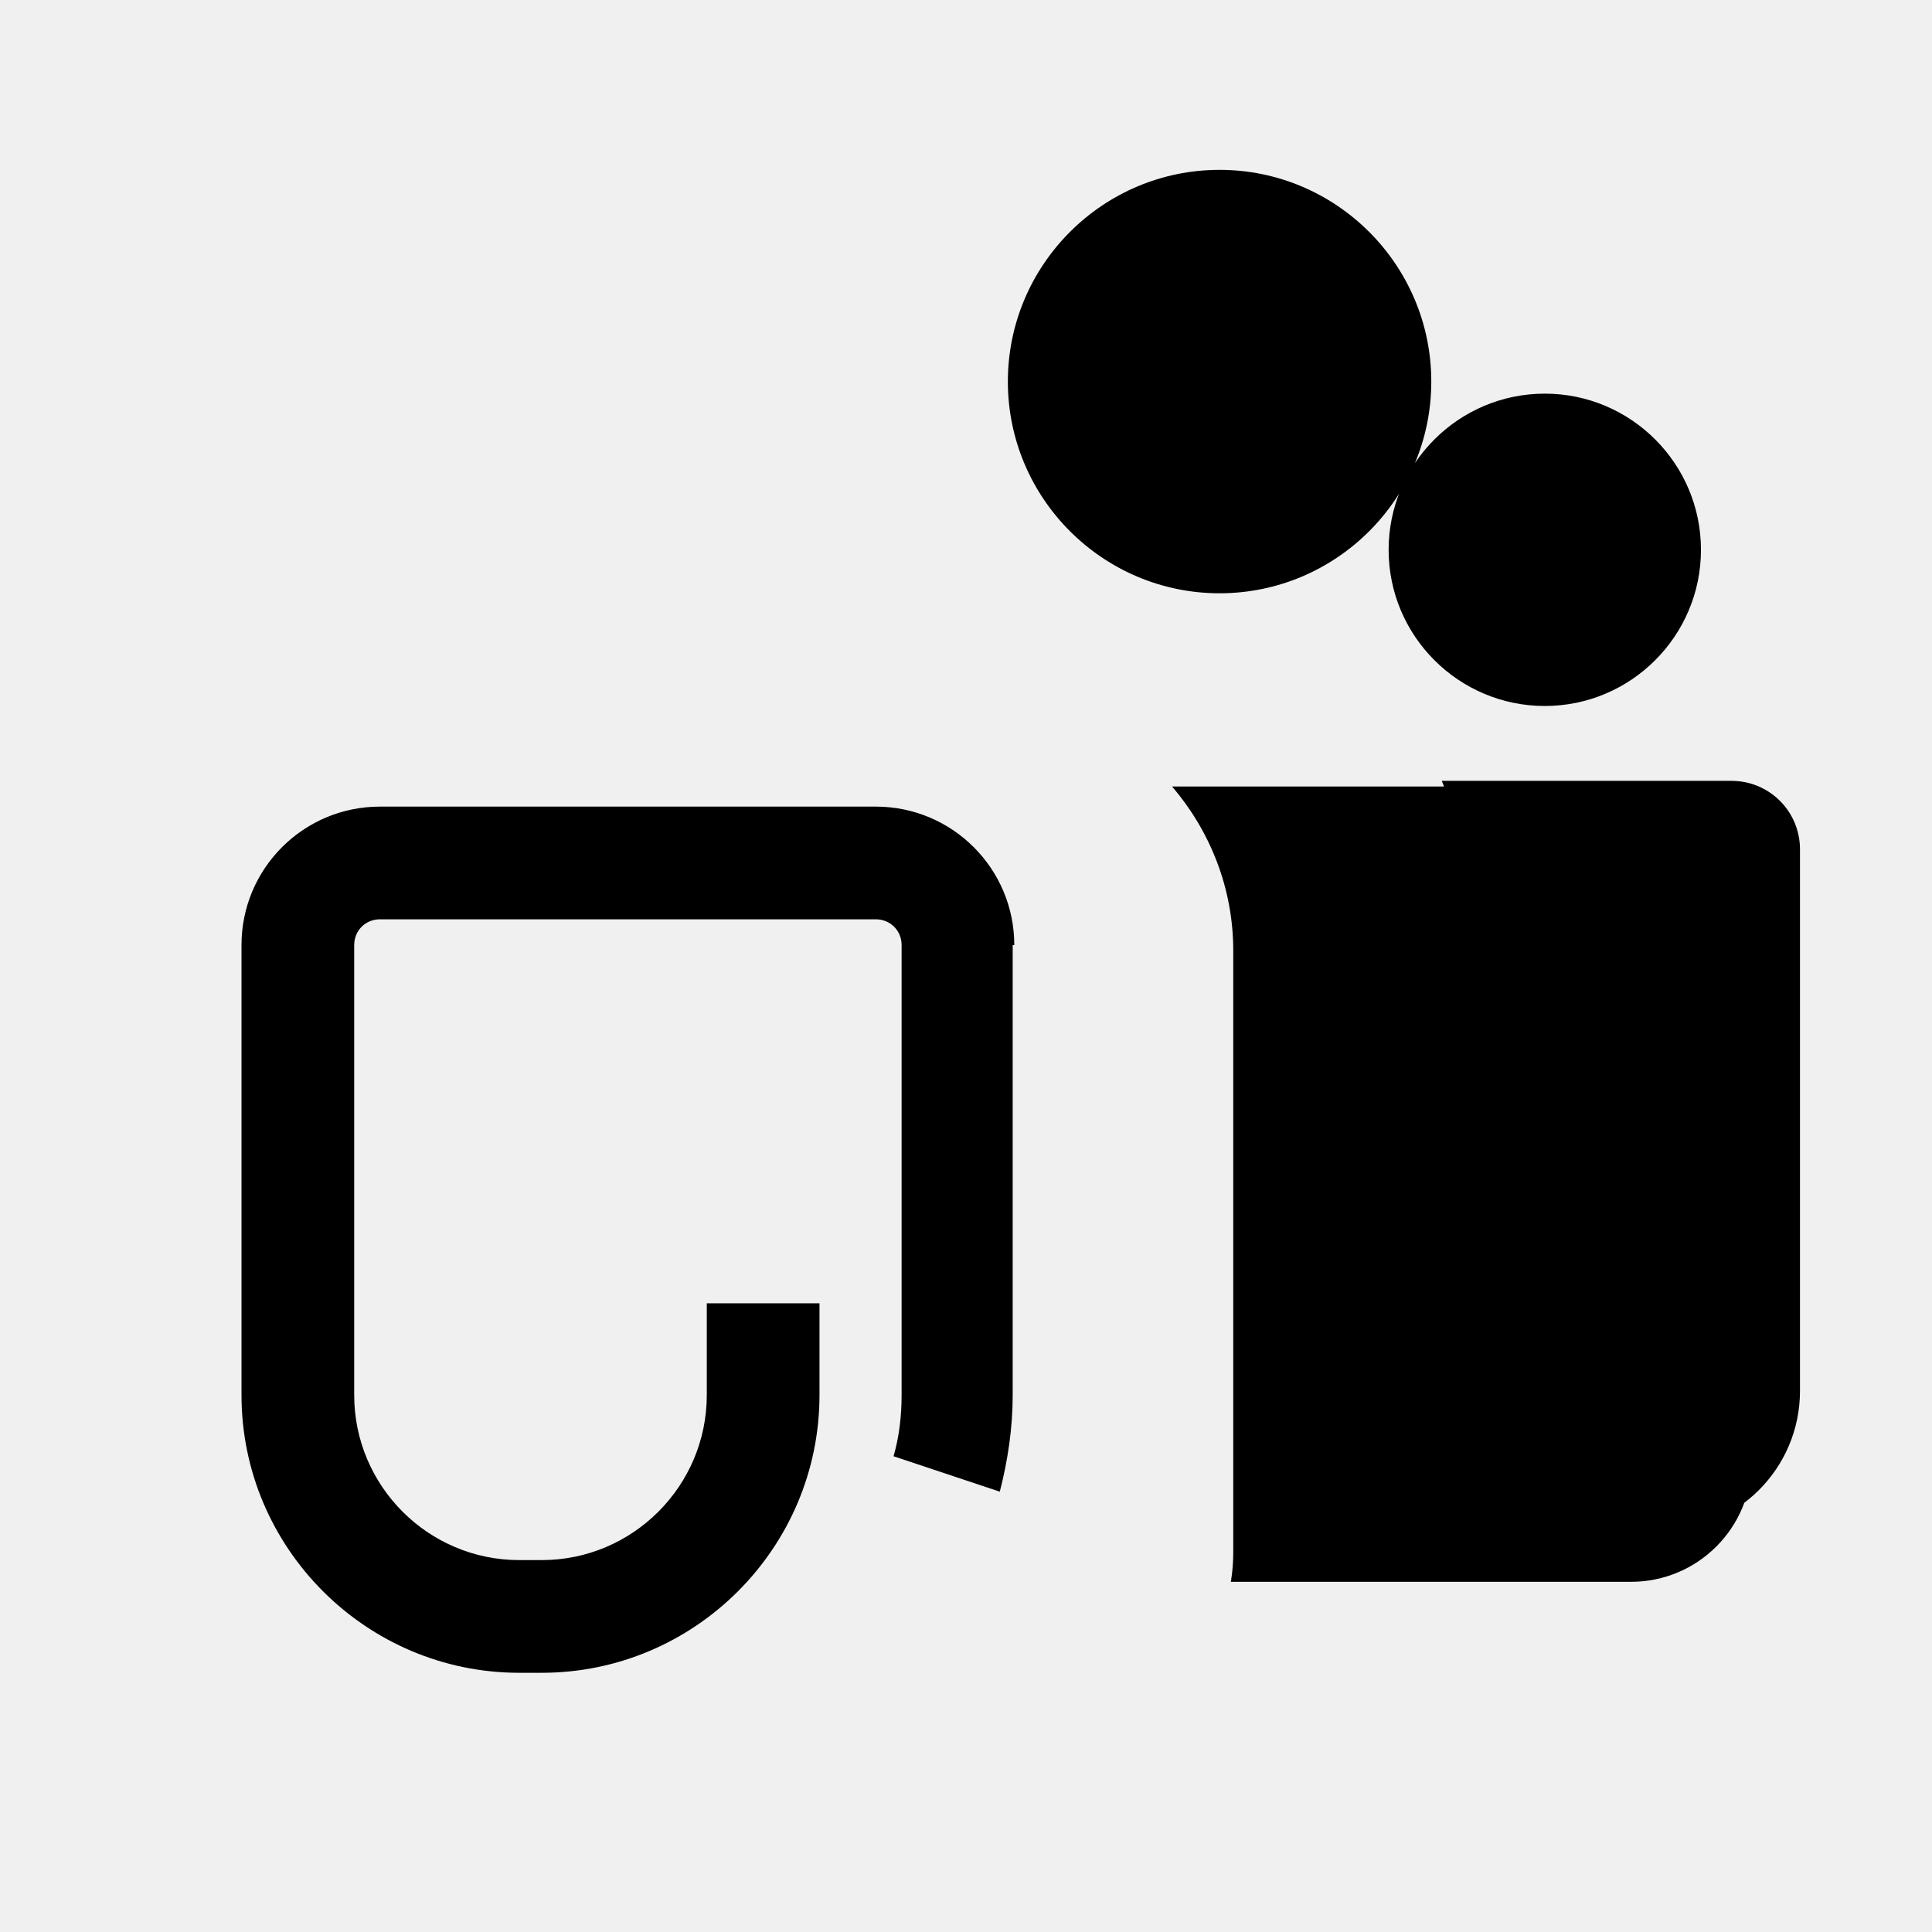
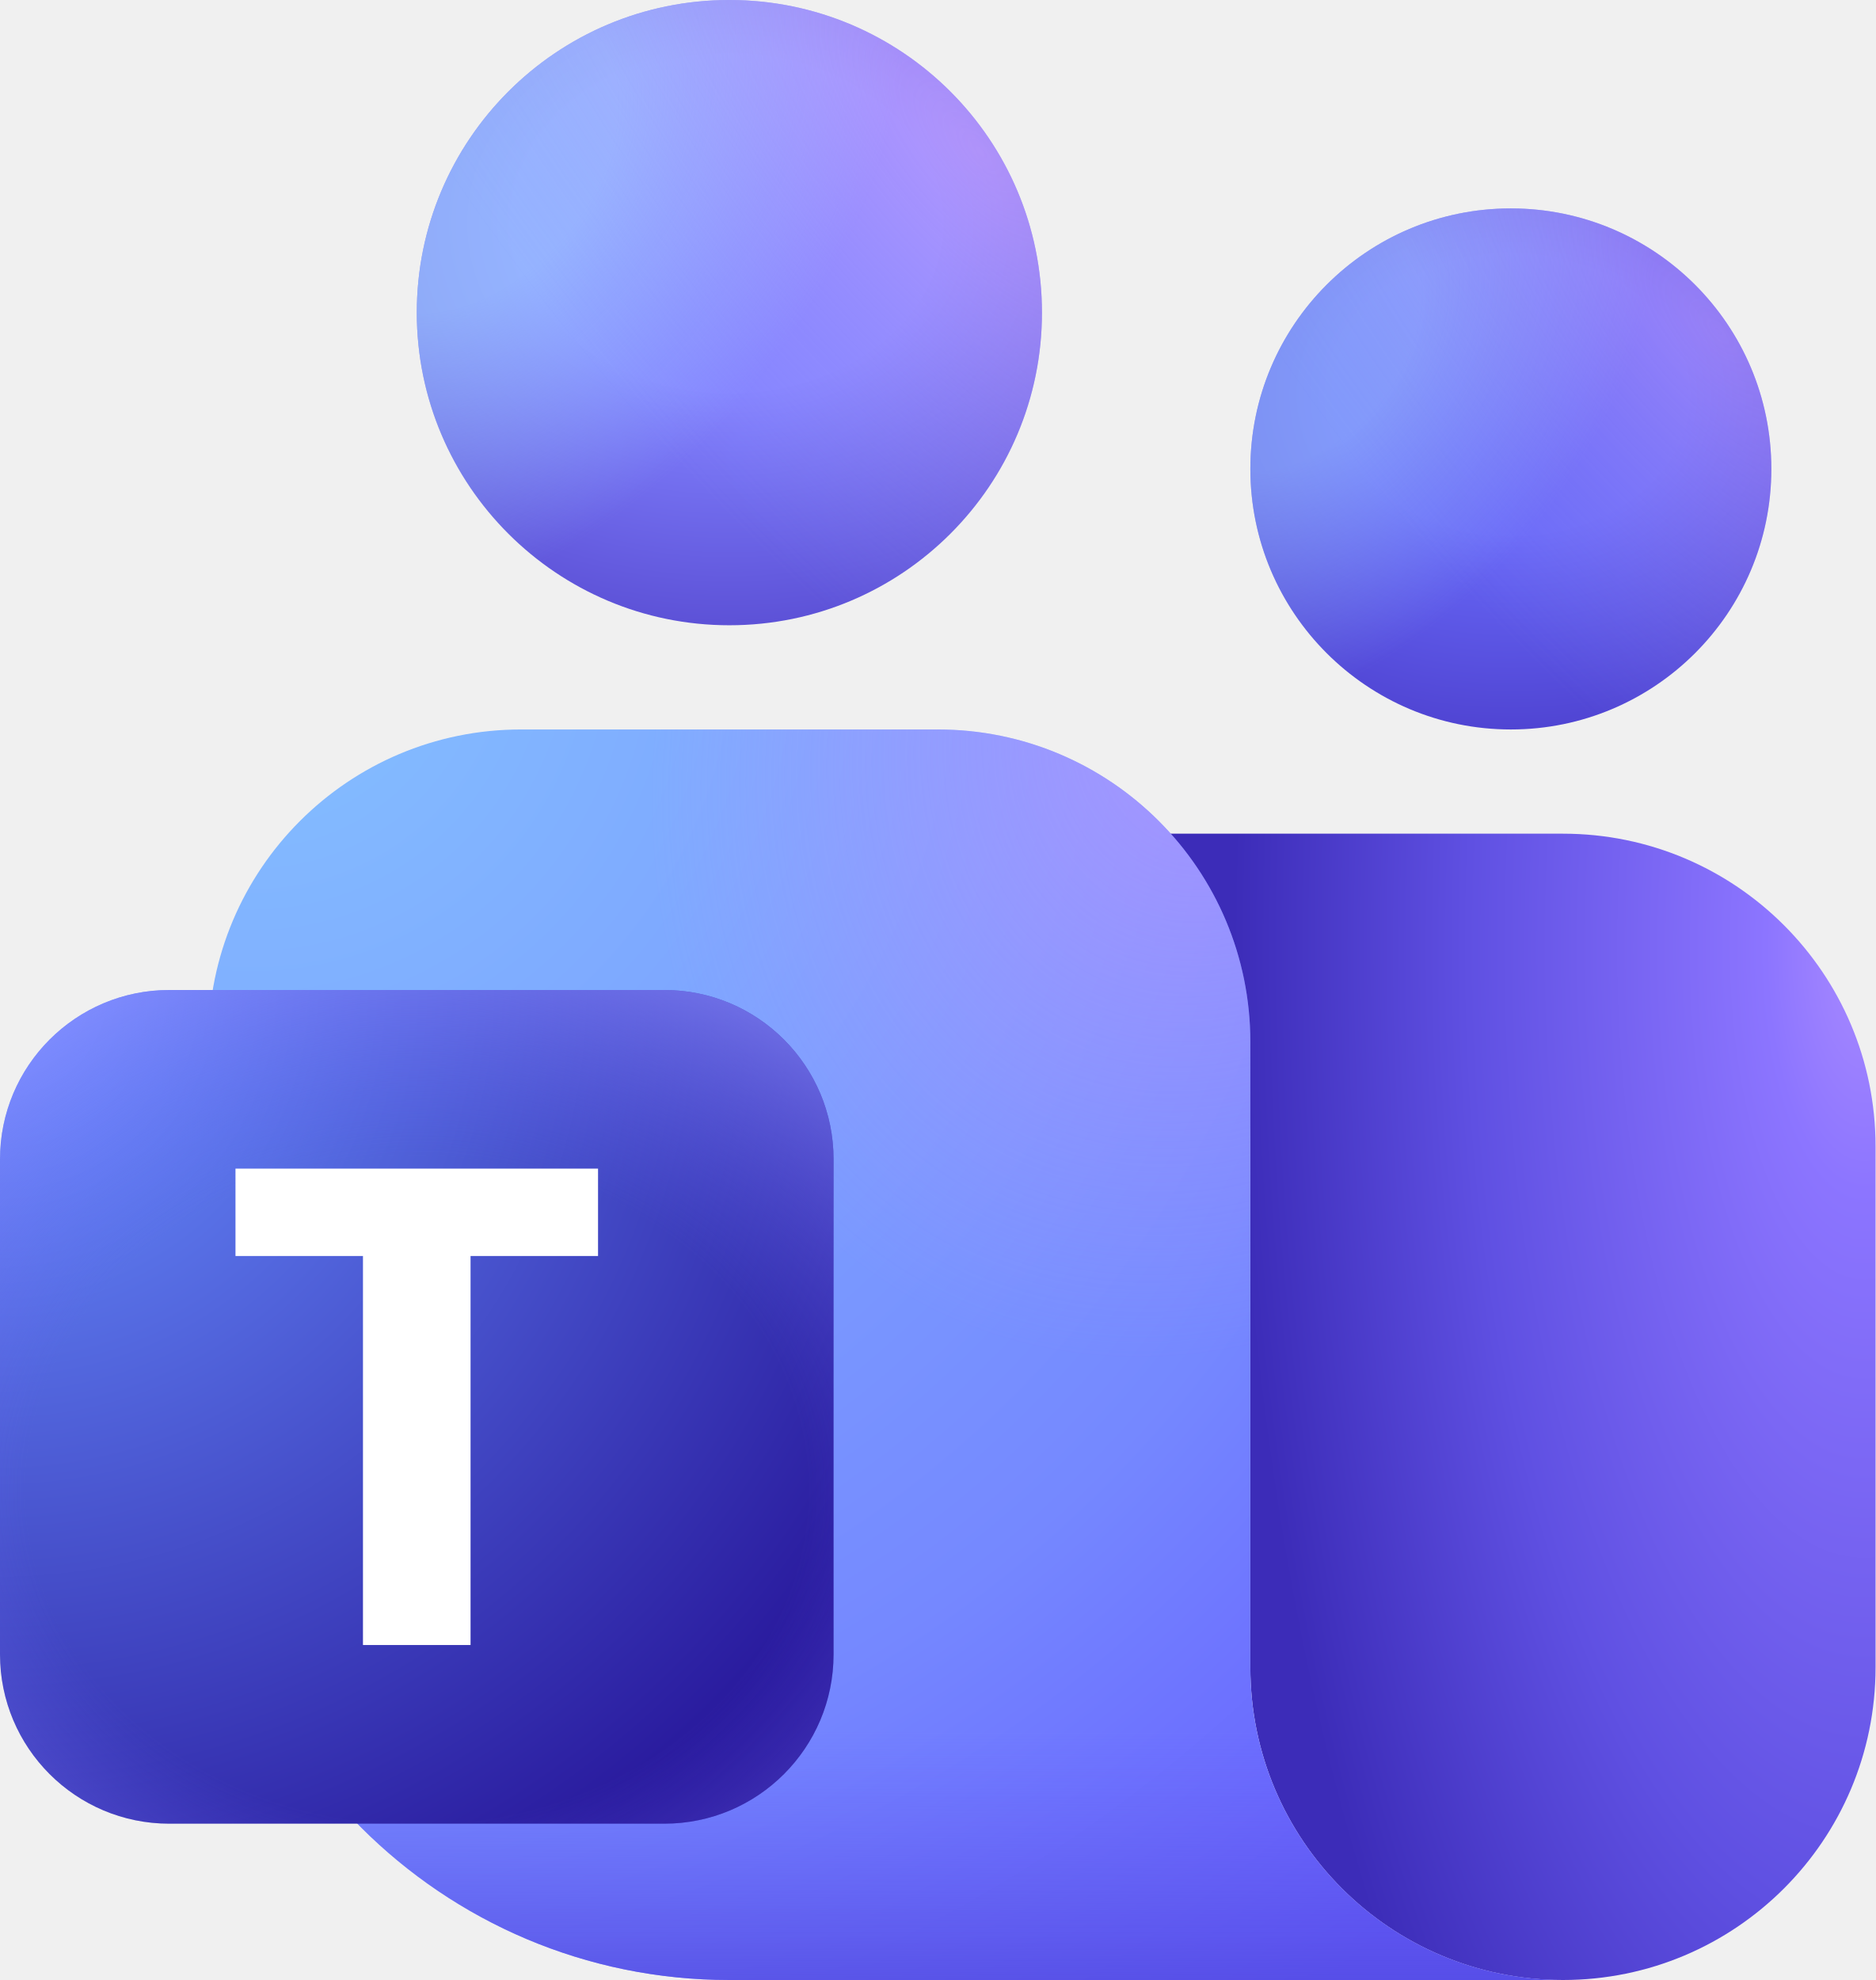
- <svg xmlns="http://www.w3.org/2000/svg" viewBox="0 0 24 24" fill="currentColor">
-   <path d="M19.19 8.77c1.07 0 1.94-.87 1.94-1.94s-.87-1.94-1.94-1.94-1.94.87-1.94 1.94.87 1.94 1.94 1.94zm-4.04-1.4c1.45 0 2.63-1.18 2.63-2.63S16.6 2.11 15.15 2.11s-2.63 1.18-2.63 2.63 1.18 2.63 2.63 2.63zm6.36 2.33h-3.6c.14.33.22.69.22 1.07v7.47c0 .27-.04.53-.11.78h2.6c.96 0 1.74-.78 1.74-1.74v-6.73c0-.47-.38-.85-.85-.85zm-6.36.07h-.59c.47.55.76 1.26.76 2.04v7.47c0 .13-.01.25-.03.37h4.97c.83 0 1.5-.67 1.5-1.5V12.8c0-1.67-1.36-3.03-3.03-3.03h-3.58zm-2.55 1.97c0-.95-.77-1.72-1.72-1.72H4.72c-.95 0-1.72.77-1.72 1.72v5.59c0 1.9 1.55 3.45 3.45 3.45h.28c1.9 0 3.45-1.55 3.45-3.45v-1.14h-1.4v1.14c0 1.13-.92 2.05-2.05 2.05h-.28c-1.13 0-2.05-.92-2.05-2.05v-5.59c0-.18.14-.32.32-.32h6.16c.18 0 .32.14.32.32v5.59c0 .26-.03.52-.1.76l1.32.44c.1-.39.16-.79.16-1.2v-5.59z" />
+ <svg xmlns="http://www.w3.org/2000/svg" fill="none" viewBox="4 4 36 38">
+   <path fill="url(#a)" d="M22 20h12c3.314 0 6 2.686 6 6v10c0 3.314-2.686 6-6 6s-6-2.686-6-6V26c0-3.314-2.686-6-6-6" />
+   <path fill="url(#b)" d="M8 24c0-3.314 2.686-6 6-6h8c3.314 0 6 2.686 6 6v12c0 3.314 2.686 6 6 6l-16-0c-5.523 0-10-4.477-10-10z" />
+   <path fill="url(#c)" fill-opacity=".7" d="M8 24c0-3.314 2.686-6 6-6h8c3.314 0 6 2.686 6 6v12c0 3.314 2.686 6 6 6l-16-0c-5.523 0-10-4.477-10-10z" />
+   <path fill="url(#d)" fill-opacity=".7" d="M8 24c0-3.314 2.686-6 6-6h8c3.314 0 6 2.686 6 6v12c0 3.314 2.686 6 6 6l-16-0c-5.523 0-10-4.477-10-10z" />
+   <path fill="url(#e)" d="M33 18c2.761 0 5-2.239 5-5s-2.239-5-5-5-5 2.239-5 5 2.239 5 5 5" />
+   <path fill="url(#f)" fill-opacity=".46" d="M33 18c2.761 0 5-2.239 5-5s-2.239-5-5-5-5 2.239-5 5 2.239 5 5 5" />
+   <path fill="url(#g)" fill-opacity=".4" d="M33 18c2.761 0 5-2.239 5-5s-2.239-5-5-5-5 2.239-5 5 2.239 5 5 5" />
+   <path fill="url(#h)" d="M18 16c3.314 0 6-2.686 6-6 0-3.314-2.686-6-6-6s-6 2.686-6 6c0 3.314 2.686 6 6 6" />
+   <path fill="url(#i)" fill-opacity=".6" d="M18 16c3.314 0 6-2.686 6-6 0-3.314-2.686-6-6-6s-6 2.686-6 6c0 3.314 2.686 6 6 6" />
+   <path fill="url(#j)" fill-opacity=".5" d="M18 16c3.314 0 6-2.686 6-6 0-3.314-2.686-6-6-6s-6 2.686-6 6c0 3.314 2.686 6 6 6" />
+   <rect width="16" height="16" x="4" y="23" fill="url(#k)" rx="3.25" />
+   <rect width="16" height="16" x="4" y="23" fill="url(#l)" fill-opacity=".7" rx="3.25" />
+   <path fill="#fff" d="M15.479 28.105h-2.447v7.466h-2.065v-7.466H8.52v-1.677h6.959z" />
+   <defs>
+     <radialGradient id="a" cx="0" cy="0" r="1" gradientTransform="matrix(13.4784 0 0 33.2694 39.7967 22.1739)" gradientUnits="userSpaceOnUse">
+       <stop stop-color="#a98aff" />
+       <stop offset=".14" stop-color="#8c75ff" />
+       <stop offset=".565" stop-color="#5f50e2" />
+       <stop offset=".9" stop-color="#3c2cb8" />
+     </radialGradient>
+     <radialGradient id="b" cx="0" cy="0" r="1" gradientTransform="rotate(68.1539 -7.715661 14.71356)scale(32.752 33.1231)" gradientUnits="userSpaceOnUse">
+       <stop stop-color="#85c2ff" />
+       <stop offset=".69" stop-color="#7588ff" />
+       <stop offset="1" stop-color="#6459fe" />
+     </radialGradient>
+     <radialGradient id="d" cx="0" cy="0" r="1" gradientTransform="rotate(113.326 8.092853 17.64475)scale(19.2186 15.4273)" gradientUnits="userSpaceOnUse">
+       <stop stop-color="#bd96ff" />
+       <stop offset=".687" stop-color="#bd96ff" stop-opacity="0" />
+     </radialGradient>
+     <radialGradient id="e" cx="0" cy="0" r="1" gradientTransform="matrix(0 -10 12.6216 0 32.9999 11.5714)" gradientUnits="userSpaceOnUse">
+       <stop offset=".268" stop-color="#6868f7" />
+       <stop offset="1" stop-color="#3923b1" />
+     </radialGradient>
+     <radialGradient id="f" cx="0" cy="0" r="1" gradientTransform="rotate(40.0516 -.03068196 44.87291)scale(7.14629 10.3363)" gradientUnits="userSpaceOnUse">
+       <stop offset=".271" stop-color="#a1d3ff" />
+       <stop offset=".813" stop-color="#a1d3ff" stop-opacity="0" />
+     </radialGradient>
+     <radialGradient id="g" cx="0" cy="0" r="1" gradientTransform="rotate(-41.6581 32.118 -43.41948)scale(8.51275 20.8824)" gradientUnits="userSpaceOnUse">
+       <stop stop-color="#e3acfd" />
+       <stop offset=".816" stop-color="#9fa2ff" stop-opacity="0" />
+     </radialGradient>
+     <radialGradient id="h" cx="0" cy="0" r="1" gradientTransform="matrix(0 -12 15.146 0 17.9999 8.28571)" gradientUnits="userSpaceOnUse">
+       <stop offset=".268" stop-color="#8282ff" />
+       <stop offset="1" stop-color="#3923b1" />
+     </radialGradient>
+     <radialGradient id="i" cx="0" cy="0" r="1" gradientTransform="rotate(40.0516 -3.154651 21.41641)scale(8.57554 12.4035)" gradientUnits="userSpaceOnUse">
+       <stop offset=".271" stop-color="#a1d3ff" />
+       <stop offset=".813" stop-color="#a1d3ff" stop-opacity="0" />
+     </radialGradient>
+     <radialGradient id="j" cx="0" cy="0" r="1" gradientTransform="rotate(-41.6581 20.3818 -26.51566)scale(10.2153 25.0589)" gradientUnits="userSpaceOnUse">
+       <stop stop-color="#e3acfd" />
+       <stop offset=".816" stop-color="#9fa2ff" stop-opacity="0" />
+     </radialGradient>
+     <radialGradient id="k" cx="0" cy="0" r="1" gradientTransform="rotate(45 -25.76346 16.32843)scale(22.6274)" gradientUnits="userSpaceOnUse">
+       <stop offset=".047" stop-color="#688eff" />
+       <stop offset=".947" stop-color="#230f94" />
+     </radialGradient>
+     <radialGradient id="l" cx="0" cy="0" r="1" gradientTransform="matrix(0 11.2 -13.0702 0 12 32.6)" gradientUnits="userSpaceOnUse">
+       <stop offset=".571" stop-color="#6965f6" stop-opacity="0" />
+       <stop offset="1" stop-color="#8f8fff" />
+     </radialGradient>
+     <linearGradient id="c" x1="20.594" x2="20.594" y1="18" y2="42" gradientUnits="userSpaceOnUse">
+       <stop offset=".801" stop-color="#6864f6" stop-opacity="0" />
+       <stop offset="1" stop-color="#5149de" />
+     </linearGradient>
+   </defs>
</svg>
